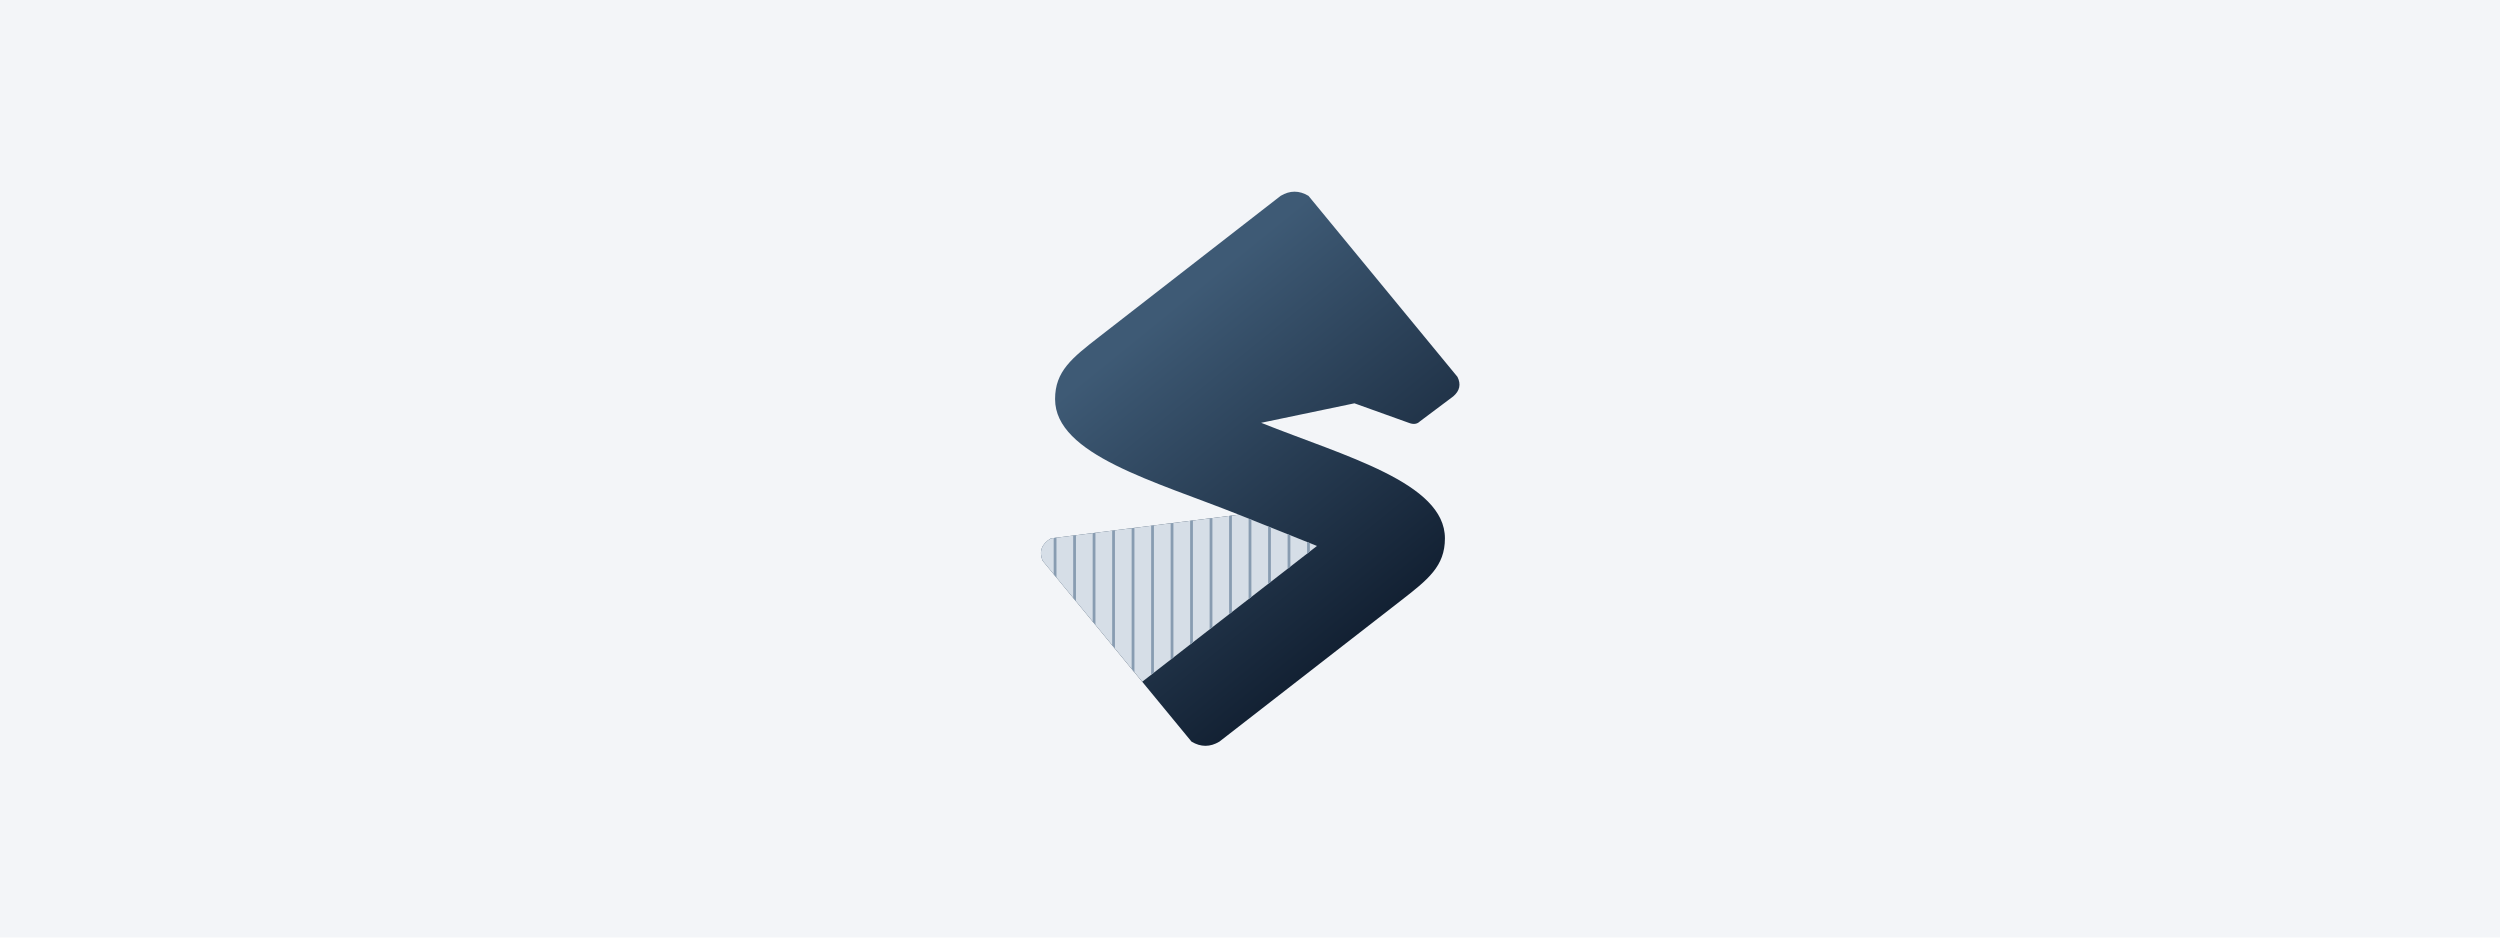
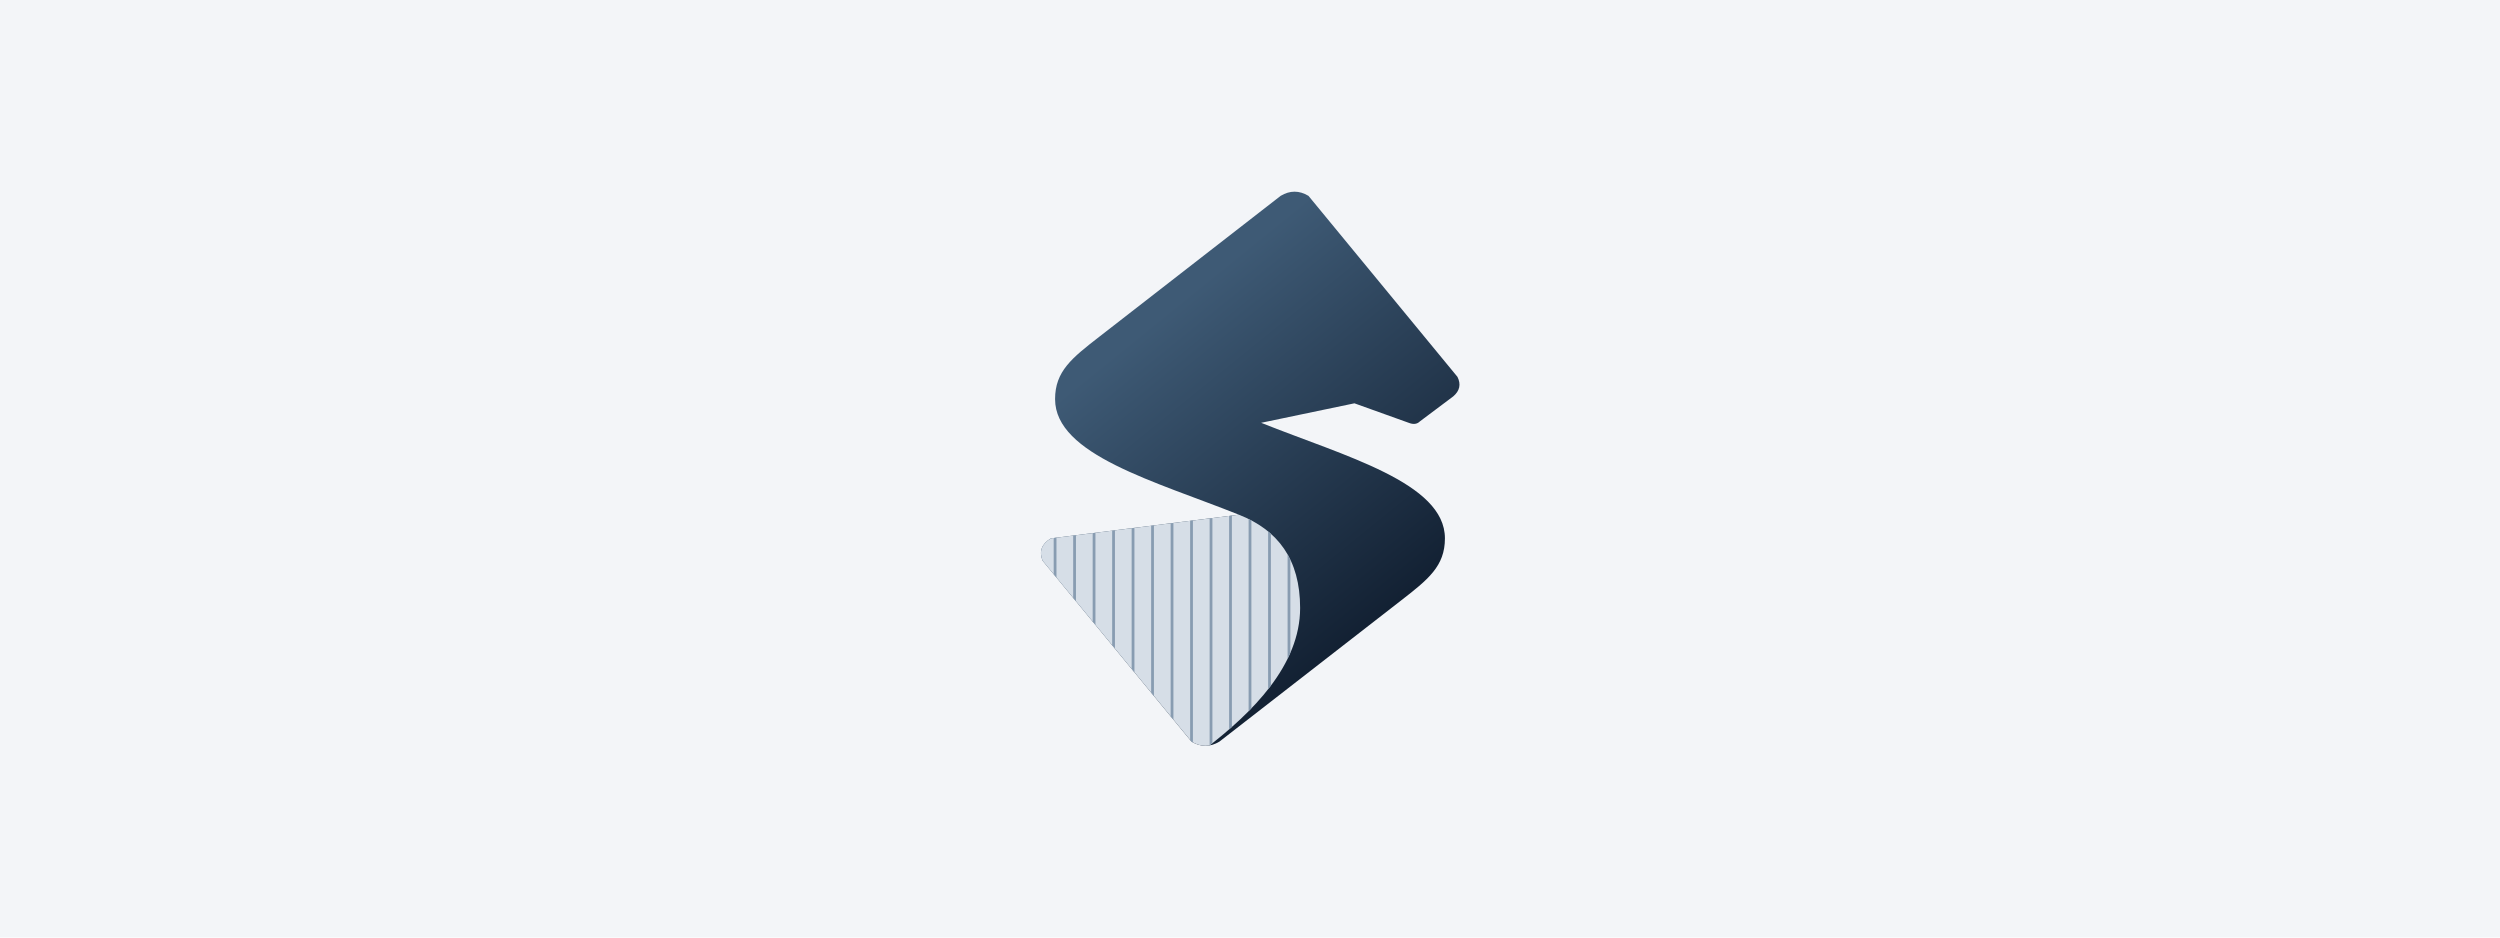
<svg xmlns="http://www.w3.org/2000/svg" width="3840" height="1440" viewBox="0 0 3840 1440">
  <defs>
    <linearGradient id="g" gradientUnits="userSpaceOnUse" x1="-158" y1="-195" x2="183" y2="226">
      <stop offset="0" stop-color="#3E5A75" />
      <stop offset="1" stop-color="#122032" />
    </linearGradient>
    <clipPath id="s">
      <path d="M16,-66 L150,-94 L228,-66 Q238,-62 244,-68 L292,-104 Q306,-116 298,-132 L84,-392 Q64,-404 44,-392 L-216,-190 C-256,-159 -280,-140 -280,-100 C-280,-20 -136,18 -16,66 L-286,100 Q-306,112 -298,132 L-84,392 Q-64,404 -44,392 L216,190 C256,159 280,140 280,100 C280,20 136,-18 16,-66 Z" />
    </clipPath>
    <clipPath id="p">
-       <path d="M-16,66 L96.2,110.9 L-377.6,479.0 L-420,479.0 L-420,66 Z" />
+       <path d="M-16,66 C40,88 72,130 72,200 C72,282 4,350 -64,402 L-420,402 L-420,66 Z" />
    </clipPath>
    <g id="r" fill="#889CB1">
      <rect x="-310" y="-420" width="4" height="840" />
      <rect x="-282" y="-420" width="4" height="840" />
      <rect x="-254" y="-420" width="4" height="840" />
      <rect x="-226" y="-420" width="4" height="840" />
      <rect x="-198" y="-420" width="4" height="840" />
      <rect x="-170" y="-420" width="4" height="840" />
      <rect x="-142" y="-420" width="4" height="840" />
      <rect x="-114" y="-420" width="4" height="840" />
      <rect x="-86" y="-420" width="4" height="840" />
      <rect x="-58" y="-420" width="4" height="840" />
      <rect x="-30" y="-420" width="4" height="840" />
      <rect x="-2" y="-420" width="4" height="840" />
      <rect x="26" y="-420" width="4" height="840" />
      <rect x="54" y="-420" width="4" height="840" />
      <rect x="82" y="-420" width="4" height="840" />
      <rect x="110" y="-420" width="4" height="840" />
      <rect x="138" y="-420" width="4" height="840" />
      <rect x="166" y="-420" width="4" height="840" />
      <rect x="194" y="-420" width="4" height="840" />
      <rect x="222" y="-420" width="4" height="840" />
      <rect x="250" y="-420" width="4" height="840" />
      <rect x="278" y="-420" width="4" height="840" />
      <rect x="306" y="-420" width="4" height="840" />
    </g>
  </defs>
  <rect width="3840" height="1440" fill="#F3F5F8" />
  <g transform="translate(1920.0 720.0) scale(1.069307)">
    <path d="M16,-66 L150,-94 L228,-66 Q238,-62 244,-68 L292,-104 Q306,-116 298,-132 L84,-392 Q64,-404 44,-392 L-216,-190 C-256,-159 -280,-140 -280,-100 C-280,-20 -136,18 -16,66 L-286,100 Q-306,112 -298,132 L-84,392 Q-64,404 -44,392 L216,190 C256,159 280,140 280,100 C280,20 136,-18 16,-66 Z" fill="url(#g)" />
    <g clip-path="url(#s)">
-       <path d="M-16,66 L96.2,110.9 L-377.6,479.0 L-420,479.0 L-420,66 Z" fill="#D6DEE7" />
+       <path d="M-16,66 C40,88 72,130 72,200 C72,282 4,350 -64,402 L-420,402 L-420,66 Z" fill="#D6DEE7" />
      <use href="#r" clip-path="url(#p)" />
    </g>
  </g>
</svg>
